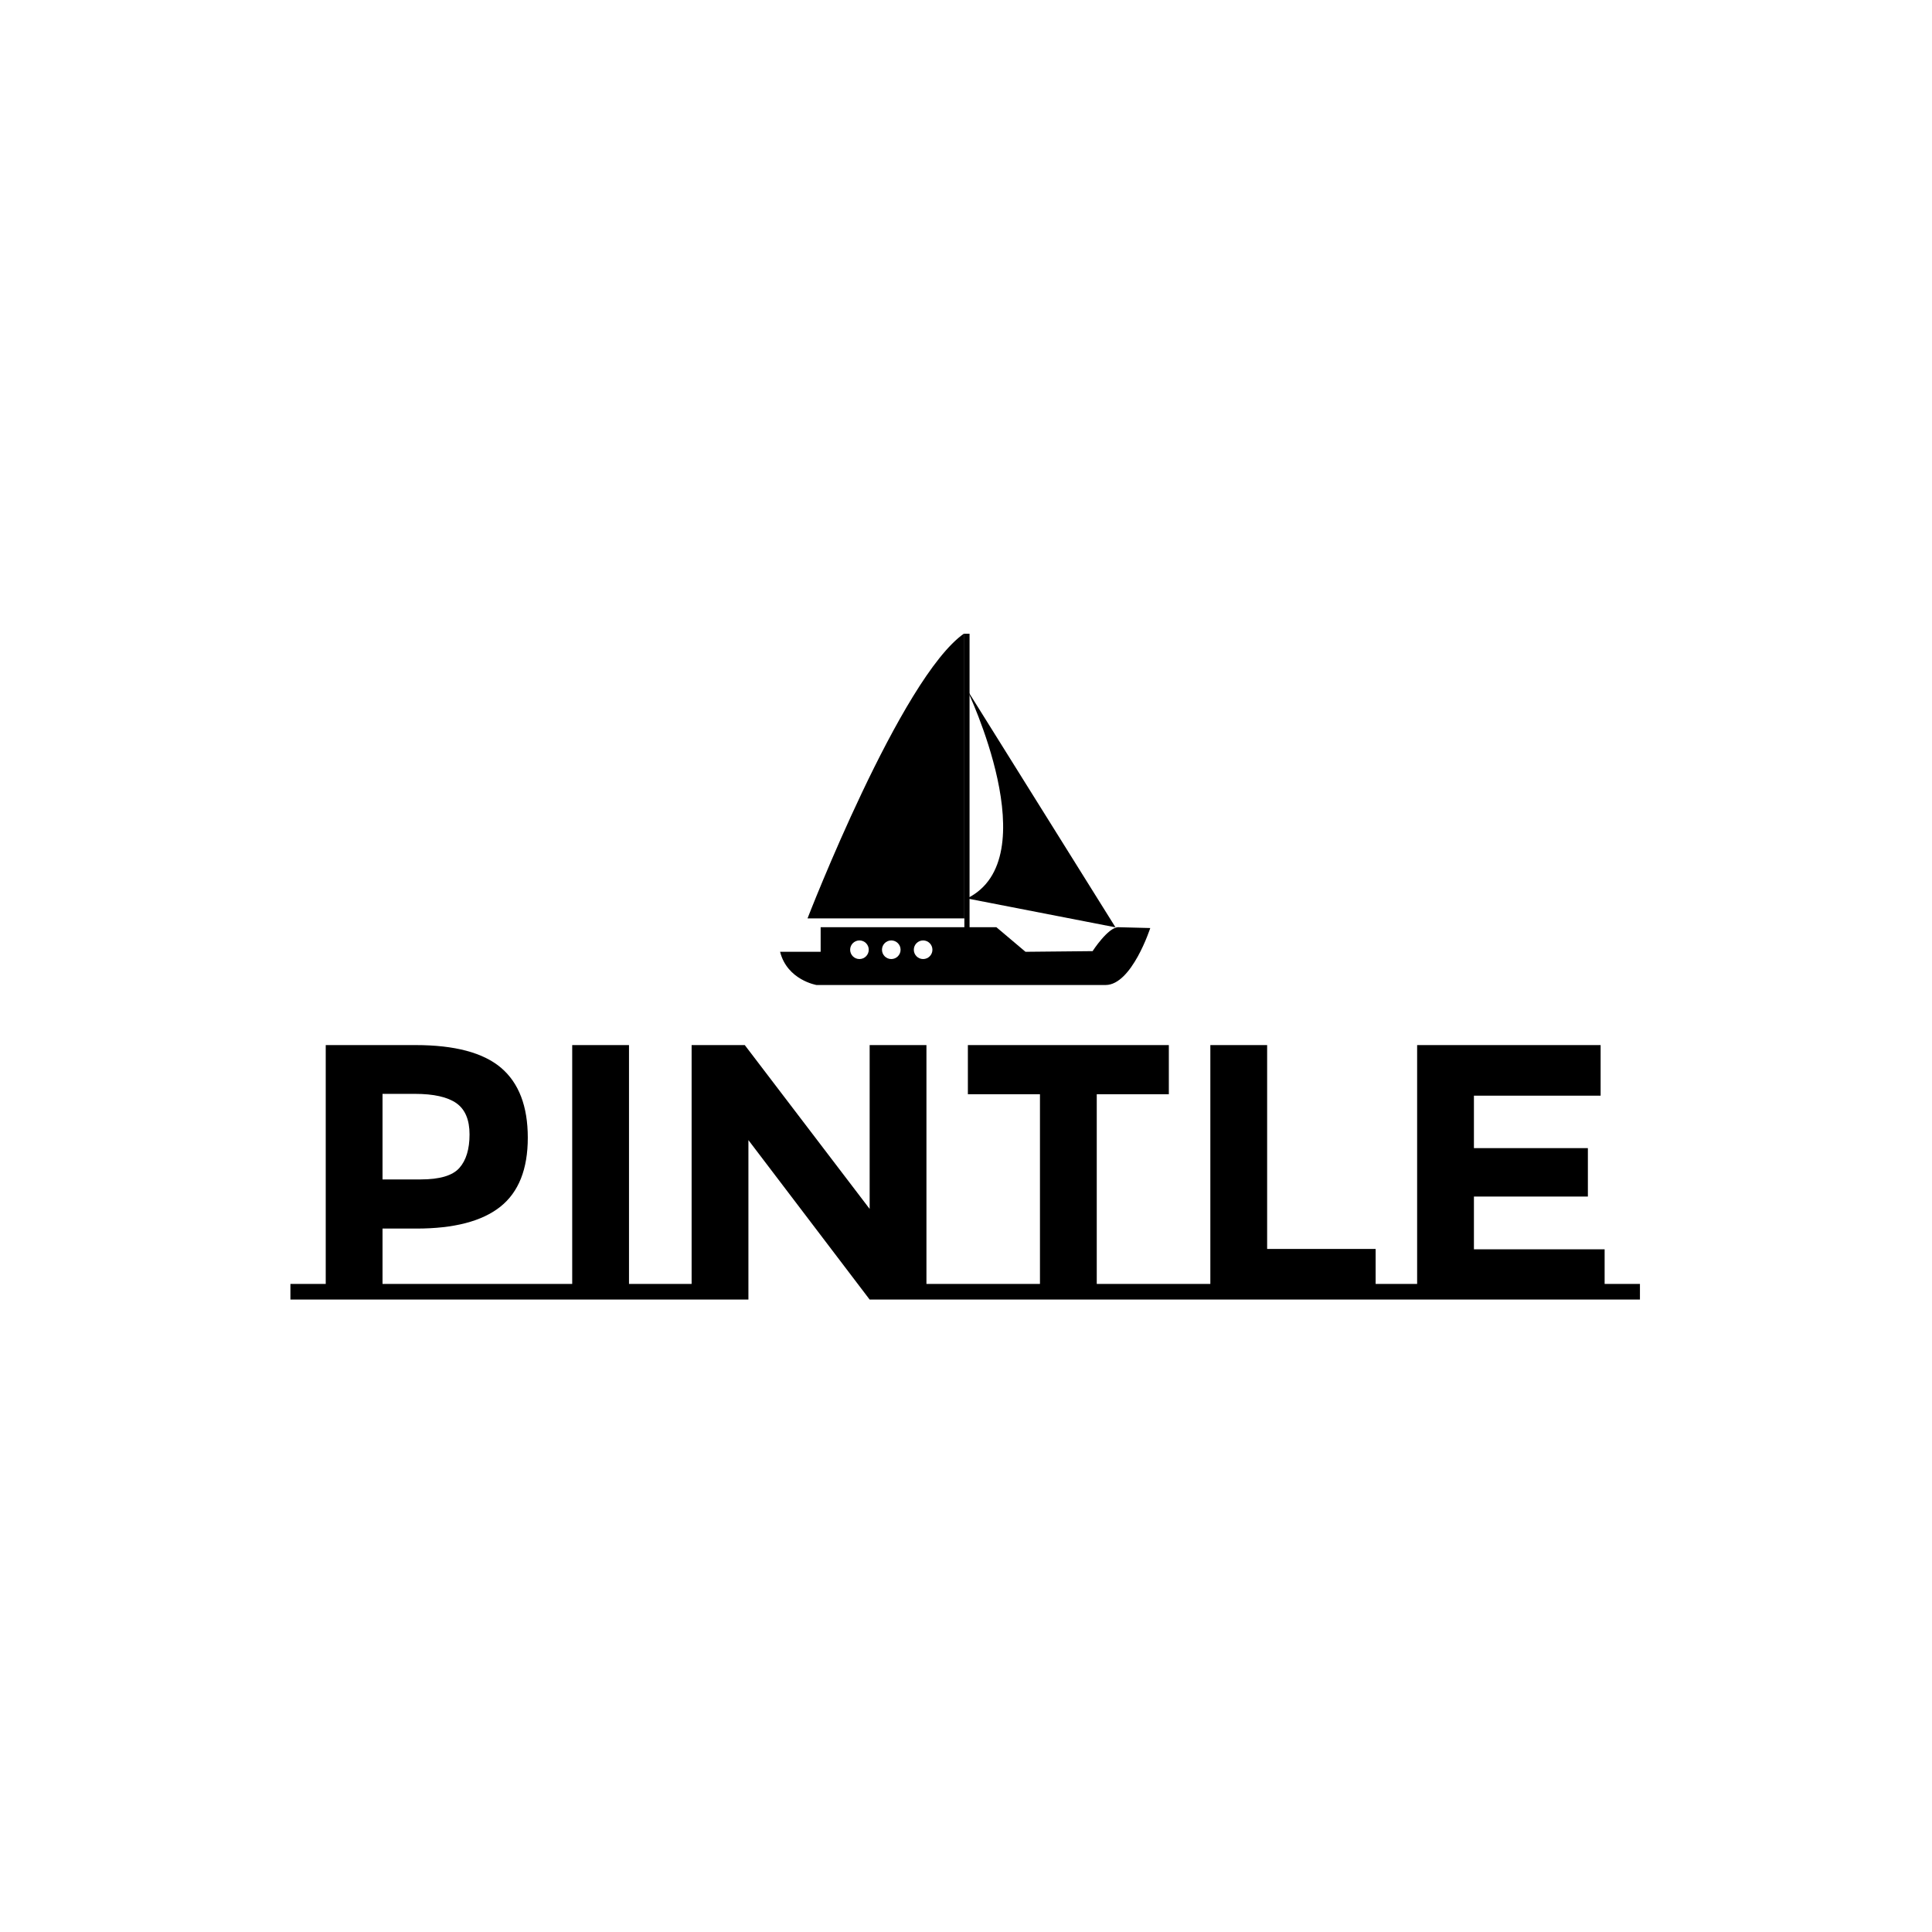
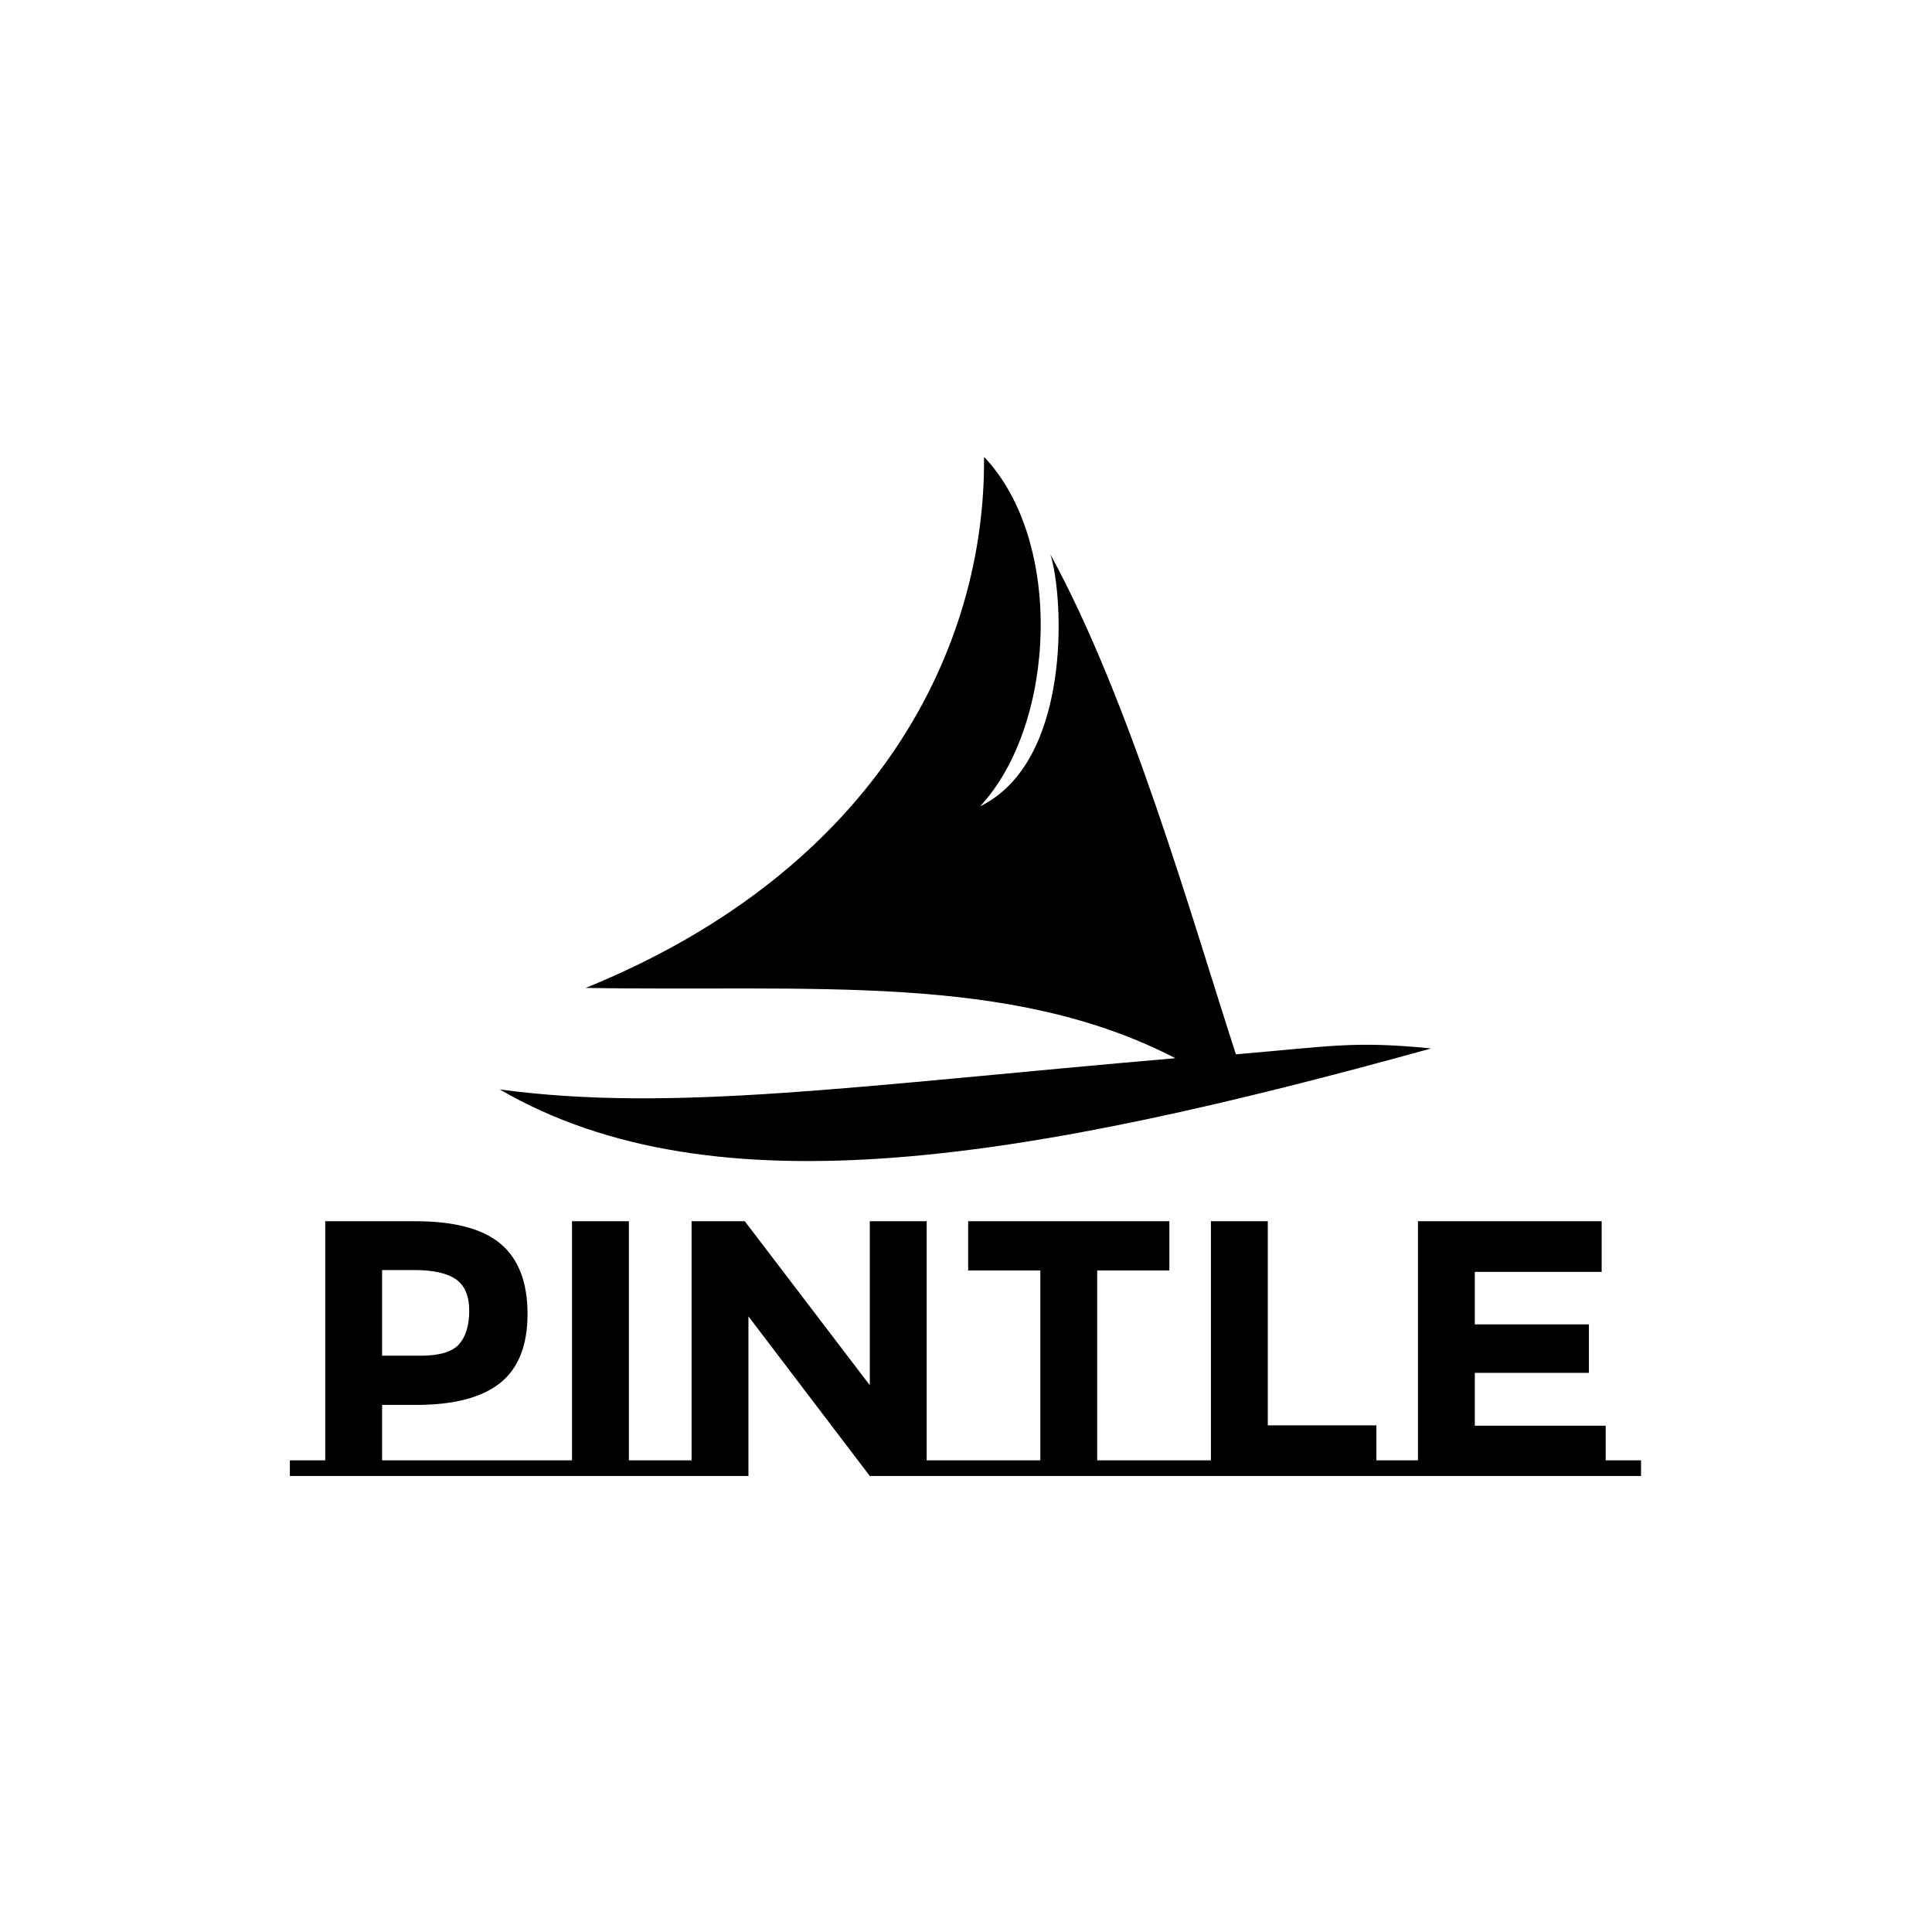
<svg xmlns="http://www.w3.org/2000/svg" version="1.1" width="1000" height="1000" viewBox="0 0 1000 1000">
  <rect width="1000" height="1000" fill="#ffffff" />
-   <g transform="matrix(0.7,0,0,0.7,149.5758,328.0264)">
-     <svg viewBox="0 0 396 195" data-background-color="#444444" preserveAspectRatio="xMidYMid meet" height="492" width="1000">
-       <g id="tight-bounds" transform="matrix(1,0,0,1,0.24,-0.1282024)">
-         <svg viewBox="0 0 395.52 195.256" height="195.256" width="395.52">
+   <g transform="matrix(0.7,0,0,0.7,149.7195,236.6634)">
+     <svg viewBox="0 0 328 247" data-background-color="#444444" preserveAspectRatio="xMidYMid meet" height="753" width="1000">
+       <g id="tight-bounds" transform="matrix(1,0,0,1,0.1314397,-0.1)">
+         <svg viewBox="0 0 327.737 247.2" height="247.2" width="327.737">
+           <rect width="327.737" height="247.2" fill="#000000" mask="url(&quot;#21853af6-37ba-4fdd-9c74-7648d958d8ce&quot;)" data-fill-palette-color="accent" />
          <g>
-             <svg viewBox="0 0 395.52 195.256" height="195.256" width="395.52">
-               <g transform="matrix(1,0,0,1,0,120.6763)">
+             <svg viewBox="0 0 395.52 298.326" height="247.2" width="327.737">
+               <g transform="matrix(1,0,0,1,0,223.746)">
                <svg viewBox="0 0 395.52 74.58" height="74.58" width="395.52">
                  <g id="textblocktransform">
                    <svg viewBox="0 0 395.52 74.58" height="74.58" width="395.52" id="textblock">
                      <g>
                        <svg viewBox="0 0 395.52 74.58" height="74.58" width="395.52">
                          <g transform="matrix(1,0,0,1,0,0)">
                            <svg width="395.52" viewBox="-0.55 -34.95 185.34 34.95" height="74.58" data-palette-color="#ffffff">
                              <g class="undefined-text-0" data-fill-palette-color="primary" id="text-0">
                                <path d="M12.1-2.15L33.85-2.15 33.85 0-0.55 0-0.55-2.15 4.3-2.15 4.3-34.95 16.65-34.95Q24.7-34.95 28.38-31.83 32.05-28.7 32.05-22.23 32.05-15.75 28.28-12.75 24.5-9.75 16.75-9.75L16.75-9.75 12.1-9.75 12.1-2.15ZM17.35-16.5Q21.25-16.5 22.65-18.07 24.05-19.65 24.05-22.68 24.05-25.7 22.23-26.98 20.4-28.25 16.55-28.25L16.55-28.25 12.1-28.25 12.1-16.5 17.35-16.5ZM45.95-2.15L50.25-2.15 50.25 0 33.85 0 33.85-2.15 38.15-2.15 38.15-34.95 45.95-34.95 45.95-2.15ZM49.7-2.15L54.55-2.15 54.55-34.95 61.85-34.95 79-12.45 79-34.95 86.8-34.95 86.8-2.15 91.65-2.15 91.65 0 79 0 62.35-21.9 62.35 0 49.7 0 49.7-2.15ZM110.19-2.15L121.49-2.15 121.49 0 91.09 0 91.09-2.15 102.39-2.15 102.39-28.2 92.49-28.2 92.49-34.95 120.09-34.95 120.09-28.2 110.19-28.2 110.19-2.15ZM148.49-2.15L153.34-2.15 153.34 0 120.94 0 120.94-2.15 125.79-2.15 125.79-34.95 133.59-34.95 133.59-6.95 148.49-6.95 148.49-2.15ZM149.34-2.15L154.19-2.15 154.19-34.95 179.39-34.95 179.39-28 161.99-28 161.99-20.8 177.64-20.8 177.64-14.15 161.99-14.15 161.99-6.9 179.94-6.9 179.94-2.15 184.79-2.15 184.79 0 149.34 0 149.34-2.15Z" fill="#000000" data-fill-palette-color="primary" />
                              </g>
                            </svg>
                          </g>
                        </svg>
                      </g>
                    </svg>
                  </g>
                </svg>
              </g>
-               <g transform="matrix(1,0,0,1,143.5178,0)">
-                 <svg viewBox="0 0 108.484 103.07" height="103.07" width="108.484">
+               <g transform="matrix(1,0,0,1,61.44806,0)">
+                 <svg viewBox="0 0 272.624 206.139" height="206.139" width="272.624">
                  <g>
-                     <svg version="1.1" x="0" y="0" viewBox="3.878 5.5 82.887 78.75" enable-background="new 0 0 90 90" xml:space="preserve" height="103.07" width="108.484" class="icon-icon-0" data-fill-palette-color="accent" id="icon-0">
-                       <path d="M45.721 64.865l33.258 6.47L45.721 18.09C45.721 18.09 63.949 55.963 45.721 64.865z" fill="#000000" data-fill-palette-color="accent" />
-                       <rect x="45.141" y="5.5" width="1.16" height="68.77" fill="#000000" data-fill-palette-color="accent" />
-                       <path d="M12.159 65.221" fill="#000000" data-fill-palette-color="accent" />
-                       <path d="M45.141 69.334H10.02c0 0 20.886-53.998 35.121-63.834V69.334z" fill="#000000" data-fill-palette-color="accent" />
-                       <path d="M79.612 71.309c-2.304 0-5.76 5.358-5.76 5.358l-15.025 0.147-6.52-5.506H12.959v5.506H3.878c1.591 6.329 8.15 7.436 8.15 7.436h64.736c5.873 0 10.001-12.757 10.001-12.757L79.612 71.309zM21.646 78.438c-1.15 0-2.083-0.933-2.083-2.084 0-1.15 0.933-2.084 2.083-2.084 1.151 0 2.084 0.934 2.084 2.084C23.729 77.505 22.796 78.438 21.646 78.438zM28.775 78.438c-1.15 0-2.083-0.933-2.083-2.084 0-1.15 0.934-2.084 2.083-2.084 1.15 0 2.083 0.934 2.083 2.084C30.858 77.505 29.925 78.438 28.775 78.438zM35.904 78.438c-1.15 0-2.083-0.933-2.083-2.084 0-1.15 0.933-2.084 2.083-2.084s2.083 0.934 2.083 2.084C37.988 77.505 37.055 78.438 35.904 78.438z" fill="#000000" data-fill-palette-color="accent" />
-                     </svg>
+                     <svg xml:space="preserve" version="1.1" style="shape-rendering:geometricPrecision;text-rendering:geometricPrecision;image-rendering:optimizeQuality;" viewBox="0 0 477 360.675" x="0" y="0" fill-rule="evenodd" clip-rule="evenodd" width="272.624" height="206.139" class="icon-icon-0" data-fill-palette-color="accent" id="icon-0" />
                  </g>
                </svg>
              </g>
              <g />
            </svg>
          </g>
-           <defs />
+           <defs>
+             <linearGradient x1="0" x2="1" y1="0.578" y2="0.595" id="75ec3418-2d5a-4d4d-9e53-300837fd0ff6">
+               <stop stop-color="#6ee2f5" offset="0" />
+               <stop stop-color="#6454f0" offset="1" />
+             </linearGradient>
+           </defs>
+           <mask id="21853af6-37ba-4fdd-9c74-7648d958d8ce">
+             <g id="SvgjsG1084">
+               <svg viewBox="0 0 327.737 247.2" height="247.2" width="327.737">
+                 <g>
+                   <svg viewBox="0 0 395.52 298.326" height="247.2" width="327.737">
+                     <g transform="matrix(1,0,0,1,0,223.746)">
+                       <svg viewBox="0 0 395.52 74.58" height="74.58" width="395.52">
+                         <g id="SvgjsG1083">
+                           <svg viewBox="0 0 395.52 74.58" height="74.58" width="395.52" id="SvgjsSvg1082">
+                             <g>
+                               <svg viewBox="0 0 395.52 74.58" height="74.58" width="395.52">
+                                 <g transform="matrix(1,0,0,1,0,0)">
+                                   <svg width="395.52" viewBox="-0.55 -34.95 185.34 34.95" height="74.58" data-palette-color="#ffffff">
+                                     <g class="undefined-text-0" data-fill-palette-color="primary" id="SvgjsG1081" />
+                                   </svg>
+                                 </g>
+                               </svg>
+                             </g>
+                           </svg>
+                         </g>
+                       </svg>
+                     </g>
+                     <g transform="matrix(1,0,0,1,61.44806,0)">
+                       <svg viewBox="0 0 272.624 206.139" height="206.139" width="272.624">
+                         <g>
+                           <svg xml:space="preserve" version="1.1" style="shape-rendering:geometricPrecision;text-rendering:geometricPrecision;image-rendering:optimizeQuality;" viewBox="0 0 477 360.675" x="0" y="0" fill-rule="evenodd" clip-rule="evenodd" width="272.624" height="206.139" class="icon-icon-0" data-fill-palette-color="accent" id="SvgjsSvg1080">
+                             <g fill="white">
+                               <path class="" d="M0 324c89 12 183-2 346-16-85-44-186-34-302-36 150-61 205-175 204-272 41 43 37 137-2 179 47-23 43-107 36-129 41 75 72 185 95 256 48-4 60-7 100-3-206 57-367 85-477 21z" fill="white" />
+                             </g>
+                           </svg>
+                         </g>
+                       </svg>
+                     </g>
+                     <g />
+                   </svg>
+                 </g>
+                 <defs>
+                   <mask />
+                 </defs>
+               </svg>
+             </g>
+           </mask>
        </svg>
-         <rect width="395.52" height="195.256" fill="none" stroke="none" visibility="hidden" />
+         <rect width="327.737" height="247.2" fill="none" stroke="none" visibility="hidden" />
      </g>
    </svg>
  </g>
</svg>
